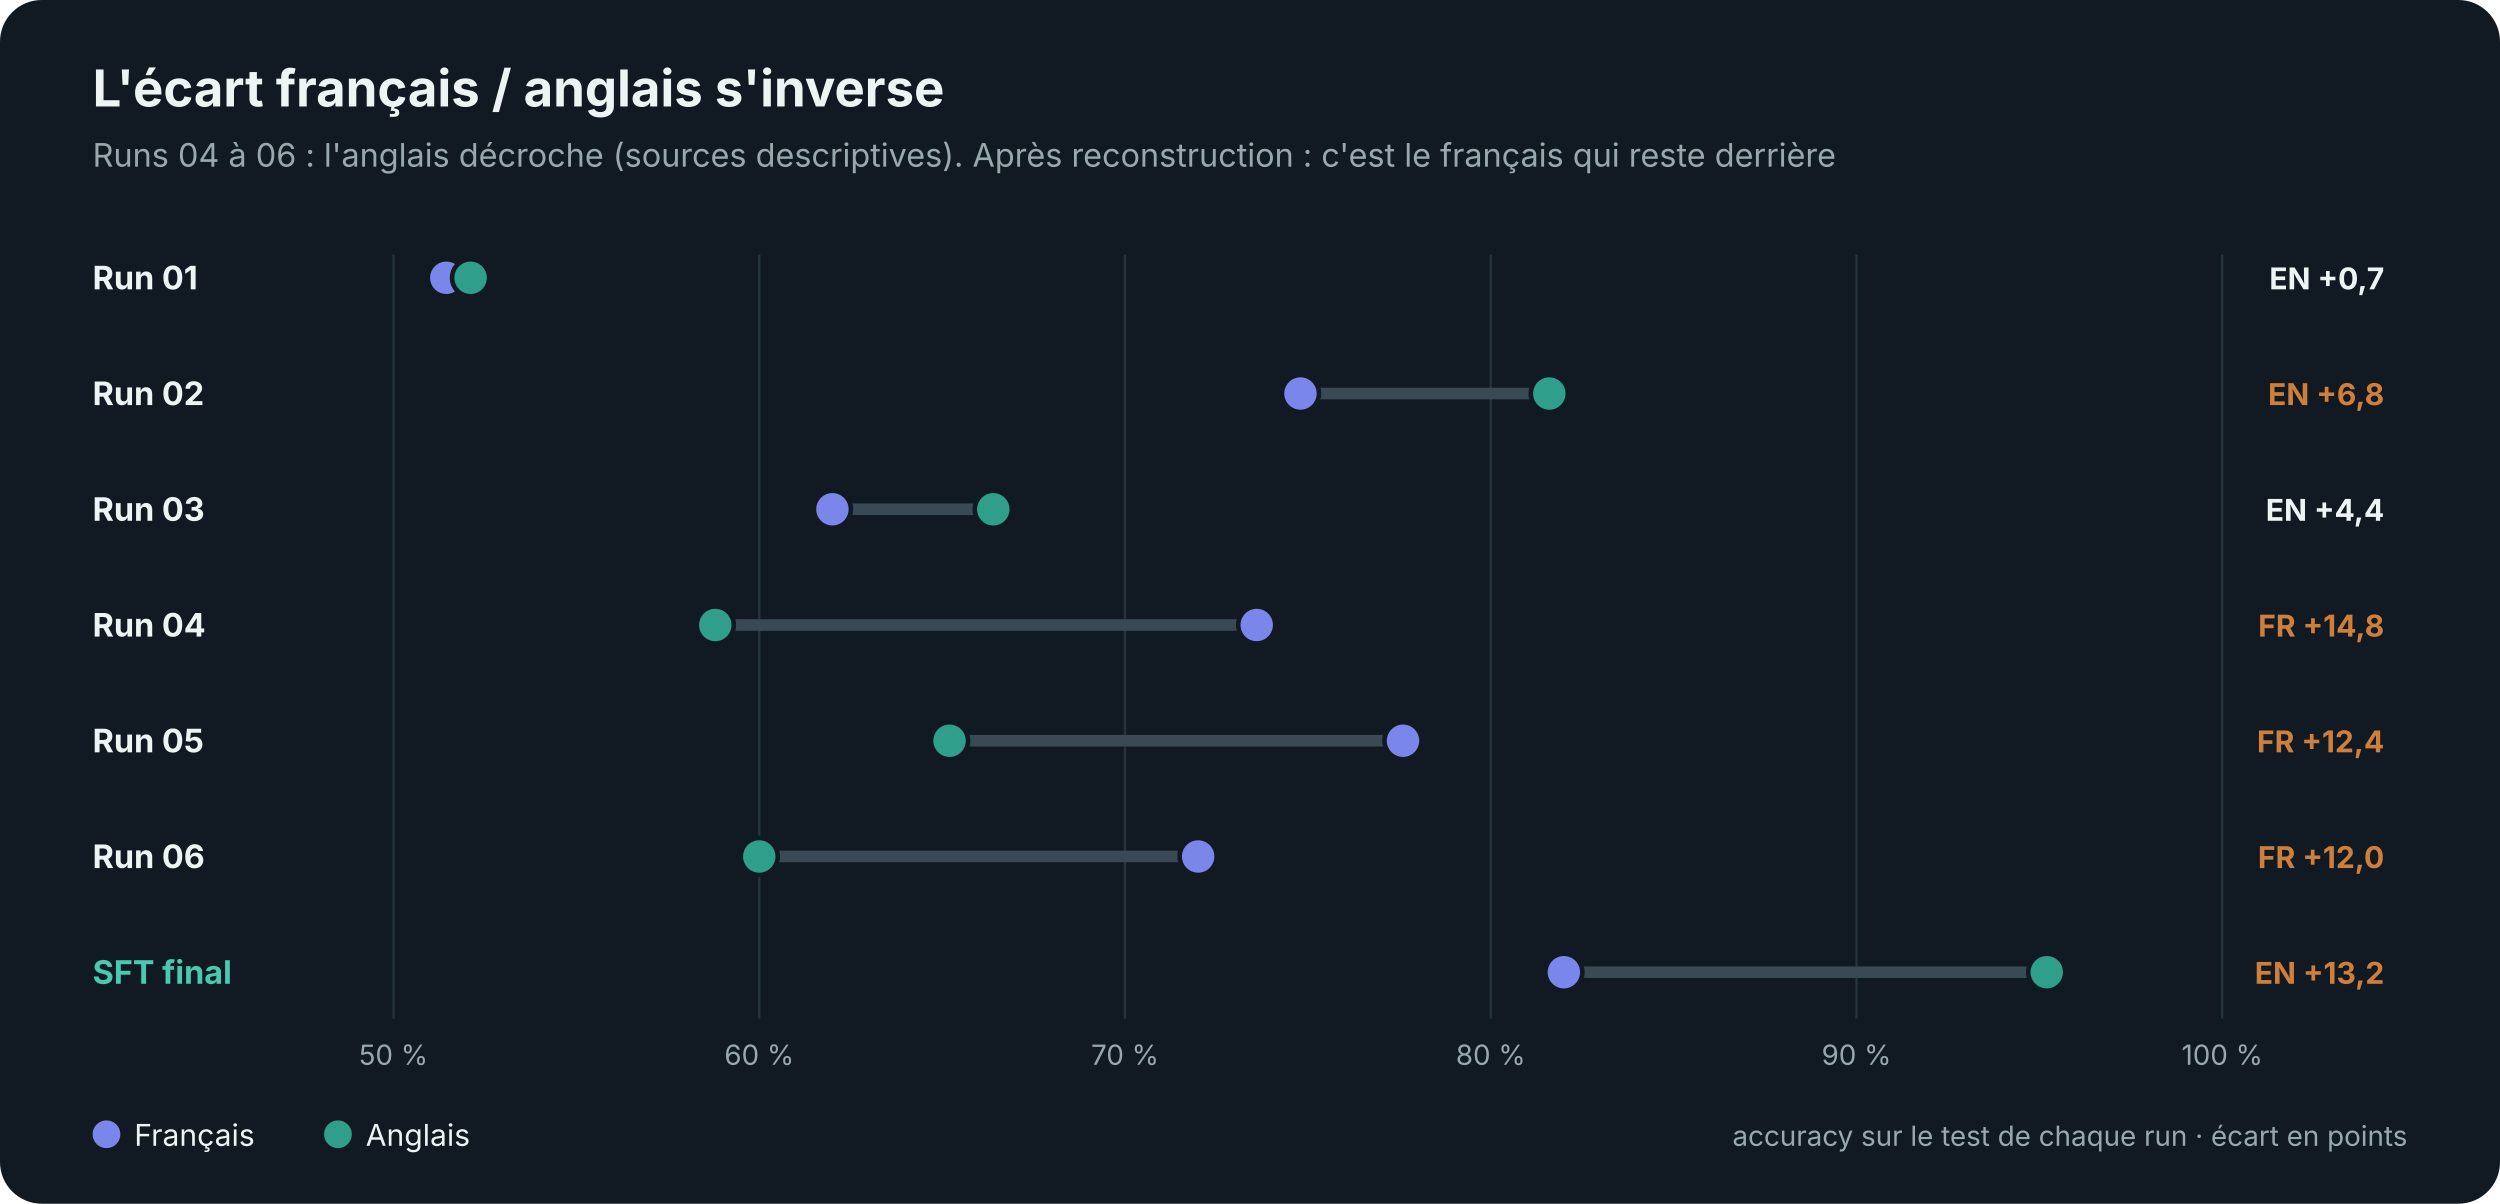
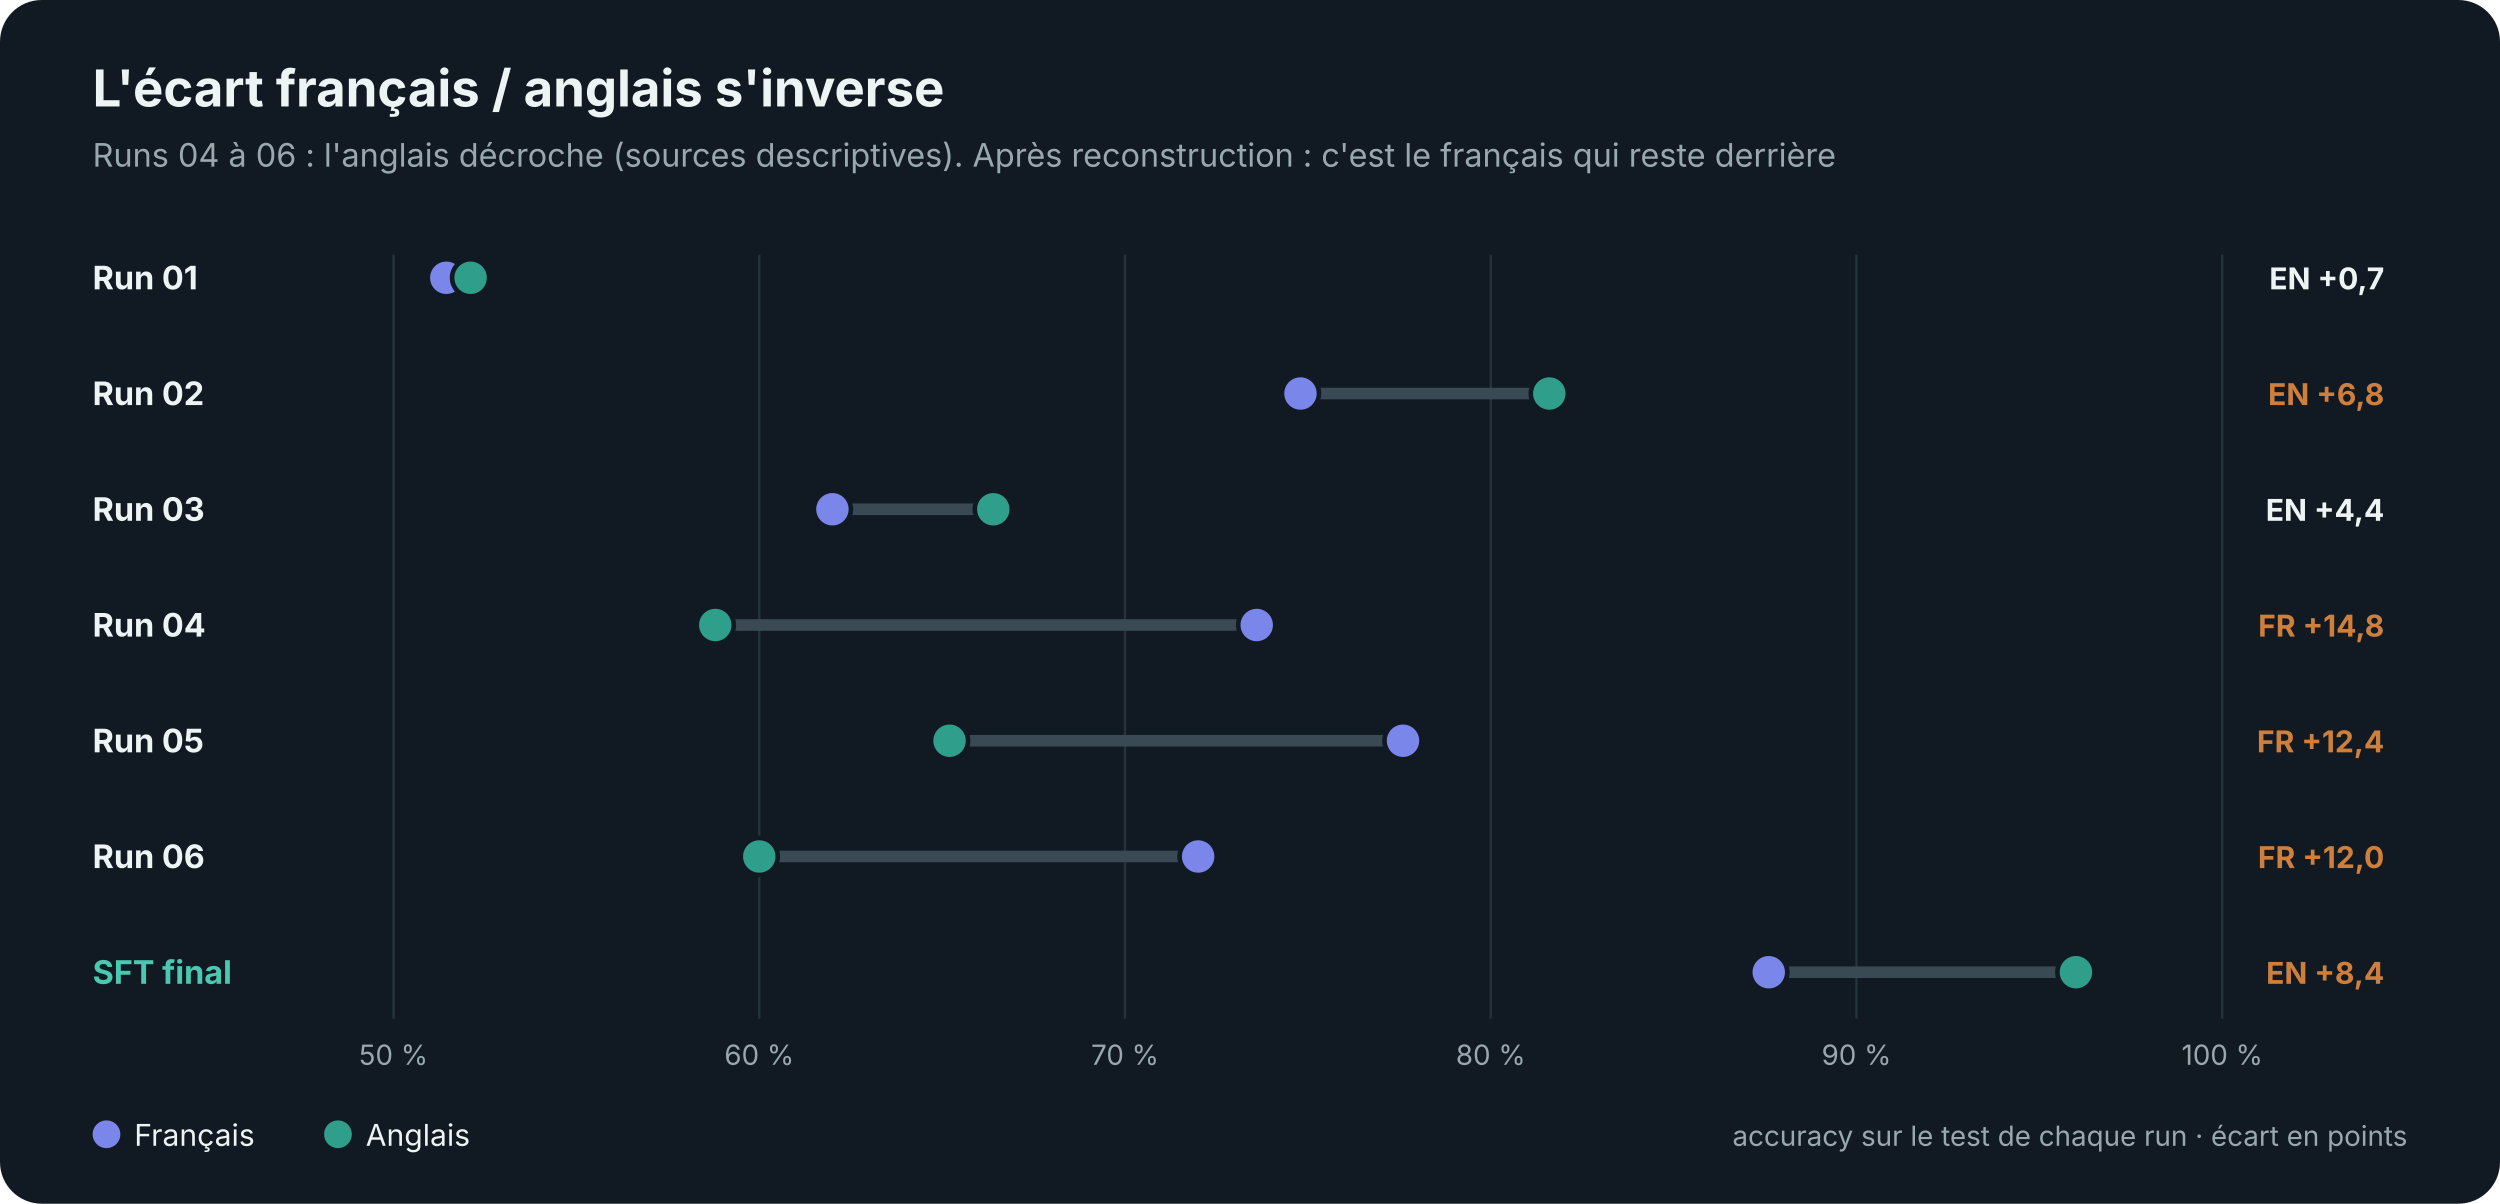
<svg xmlns="http://www.w3.org/2000/svg" viewBox="0 0 1080 520" role="img" aria-label="Accuracy français et anglais pour chaque run">
  <rect width="1080" height="520" rx="18" fill="#111a22" />
  <text x="40.0" y="46.0" fill="#edf4f4" font-size="22" font-family="Inter, 'Segoe UI', Arial, sans-serif" text-anchor="start" font-weight="700">L'écart français / anglais s'inverse</text>
  <text x="40.0" y="72.0" fill="#98a8ad" font-size="14" font-family="Inter, 'Segoe UI', Arial, sans-serif" text-anchor="start" font-weight="normal">Runs 04 à 06 : l'anglais décroche (sources descriptives). Après reconstruction : c'est le français qui reste derrière</text>
  <defs>
    <marker id="arr" viewBox="0 0 10 10" refX="9" refY="5" markerWidth="7" markerHeight="7" orient="auto-start-reverse">
      <path d="M0,0 L10,5 L0,10 z" fill="#98a8ad" />
    </marker>
    <marker id="arrA" viewBox="0 0 10 10" refX="9" refY="5" markerWidth="7" markerHeight="7" orient="auto-start-reverse">
      <path d="M0,0 L10,5 L0,10 z" fill="#48c9b0" />
    </marker>
    <pattern id="hatch" width="7" height="7" patternUnits="userSpaceOnUse" patternTransform="rotate(45)">
      <rect width="7" height="7" fill="#2f9e8a" opacity="0.35" />
      <line x1="0" y1="0" x2="0" y2="7" stroke="#2f9e8a" stroke-width="3" />
    </pattern>
  </defs>
  <line x1="170.0" y1="110" x2="170.0" y2="440" stroke="#25333c" />
  <text x="170.0" y="460.0" fill="#98a8ad" font-size="12" font-family="Inter, 'Segoe UI', Arial, sans-serif" text-anchor="middle" font-weight="normal">50 %</text>
  <line x1="328.0" y1="110" x2="328.0" y2="440" stroke="#25333c" />
  <text x="328.0" y="460.0" fill="#98a8ad" font-size="12" font-family="Inter, 'Segoe UI', Arial, sans-serif" text-anchor="middle" font-weight="normal">60 %</text>
  <line x1="486.0" y1="110" x2="486.0" y2="440" stroke="#25333c" />
  <text x="486.0" y="460.0" fill="#98a8ad" font-size="12" font-family="Inter, 'Segoe UI', Arial, sans-serif" text-anchor="middle" font-weight="normal">70 %</text>
  <line x1="644.0" y1="110" x2="644.0" y2="440" stroke="#25333c" />
  <text x="644.0" y="460.0" fill="#98a8ad" font-size="12" font-family="Inter, 'Segoe UI', Arial, sans-serif" text-anchor="middle" font-weight="normal">80 %</text>
  <line x1="802.0" y1="110" x2="802.0" y2="440" stroke="#25333c" />
  <text x="802.0" y="460.0" fill="#98a8ad" font-size="12" font-family="Inter, 'Segoe UI', Arial, sans-serif" text-anchor="middle" font-weight="normal">90 %</text>
  <line x1="960.0" y1="110" x2="960.0" y2="440" stroke="#25333c" />
  <text x="960.0" y="460.0" fill="#98a8ad" font-size="12" font-family="Inter, 'Segoe UI', Arial, sans-serif" text-anchor="middle" font-weight="normal">100 %</text>
  <text x="40.0" y="125.0" fill="#edf4f4" font-size="14" font-family="Inter, 'Segoe UI', Arial, sans-serif" text-anchor="start" font-weight="700">Run 01</text>
  <line x1="192.8" y1="120" x2="203.3" y2="120" stroke="#3a4a54" stroke-width="5" stroke-linecap="round" />
  <circle cx="192.8" cy="120" r="8" fill="#7b86ea" stroke="#111a22" stroke-width="2" />
  <circle cx="203.3" cy="120" r="8" fill="#2f9e8a" stroke="#111a22" stroke-width="2" />
  <text x="1030.0" y="125.0" fill="#edf4f4" font-size="13" font-family="Inter, 'Segoe UI', Arial, sans-serif" text-anchor="end" font-weight="700">EN +0,7</text>
  <text x="40.0" y="175.0" fill="#edf4f4" font-size="14" font-family="Inter, 'Segoe UI', Arial, sans-serif" text-anchor="start" font-weight="700">Run 02</text>
  <line x1="561.8" y1="170" x2="669.3" y2="170" stroke="#3a4a54" stroke-width="5" stroke-linecap="round" />
  <circle cx="561.8" cy="170" r="8" fill="#7b86ea" stroke="#111a22" stroke-width="2" />
  <circle cx="669.3" cy="170" r="8" fill="#2f9e8a" stroke="#111a22" stroke-width="2" />
  <text x="1030.0" y="175.0" fill="#cf7f3c" font-size="13" font-family="Inter, 'Segoe UI', Arial, sans-serif" text-anchor="end" font-weight="700">EN +6,8</text>
  <text x="40.0" y="225.0" fill="#edf4f4" font-size="14" font-family="Inter, 'Segoe UI', Arial, sans-serif" text-anchor="start" font-weight="700">Run 03</text>
  <line x1="359.6" y1="220" x2="429.1" y2="220" stroke="#3a4a54" stroke-width="5" stroke-linecap="round" />
  <circle cx="359.6" cy="220" r="8" fill="#7b86ea" stroke="#111a22" stroke-width="2" />
  <circle cx="429.1" cy="220" r="8" fill="#2f9e8a" stroke="#111a22" stroke-width="2" />
  <text x="1030.0" y="225.0" fill="#edf4f4" font-size="13" font-family="Inter, 'Segoe UI', Arial, sans-serif" text-anchor="end" font-weight="700">EN +4,4</text>
  <text x="40.0" y="275.0" fill="#edf4f4" font-size="14" font-family="Inter, 'Segoe UI', Arial, sans-serif" text-anchor="start" font-weight="700">Run 04</text>
  <line x1="309.0" y1="270" x2="542.9" y2="270" stroke="#3a4a54" stroke-width="5" stroke-linecap="round" />
  <circle cx="542.9" cy="270" r="8" fill="#7b86ea" stroke="#111a22" stroke-width="2" />
  <circle cx="309.0" cy="270" r="8" fill="#2f9e8a" stroke="#111a22" stroke-width="2" />
  <text x="1030.0" y="275.0" fill="#cf7f3c" font-size="13" font-family="Inter, 'Segoe UI', Arial, sans-serif" text-anchor="end" font-weight="700">FR +14,8</text>
  <text x="40.0" y="325.0" fill="#edf4f4" font-size="14" font-family="Inter, 'Segoe UI', Arial, sans-serif" text-anchor="start" font-weight="700">Run 05</text>
  <line x1="410.2" y1="320" x2="606.1" y2="320" stroke="#3a4a54" stroke-width="5" stroke-linecap="round" />
  <circle cx="606.1" cy="320" r="8" fill="#7b86ea" stroke="#111a22" stroke-width="2" />
  <circle cx="410.2" cy="320" r="8" fill="#2f9e8a" stroke="#111a22" stroke-width="2" />
  <text x="1030.0" y="325.0" fill="#cf7f3c" font-size="13" font-family="Inter, 'Segoe UI', Arial, sans-serif" text-anchor="end" font-weight="700">FR +12,4</text>
  <text x="40.0" y="375.0" fill="#edf4f4" font-size="14" font-family="Inter, 'Segoe UI', Arial, sans-serif" text-anchor="start" font-weight="700">Run 06</text>
  <line x1="328.0" y1="370" x2="517.6" y2="370" stroke="#3a4a54" stroke-width="5" stroke-linecap="round" />
  <circle cx="517.6" cy="370" r="8" fill="#7b86ea" stroke="#111a22" stroke-width="2" />
  <circle cx="328.0" cy="370" r="8" fill="#2f9e8a" stroke="#111a22" stroke-width="2" />
  <text x="1030.0" y="375.0" fill="#cf7f3c" font-size="13" font-family="Inter, 'Segoe UI', Arial, sans-serif" text-anchor="end" font-weight="700">FR +12,0</text>
  <text x="40.0" y="425.0" fill="#48c9b0" font-size="14" font-family="Inter, 'Segoe UI', Arial, sans-serif" text-anchor="start" font-weight="700">SFT final</text>
-   <line x1="675.6" y1="420" x2="884.2" y2="420" stroke="#3a4a54" stroke-width="5" stroke-linecap="round" />
-   <circle cx="675.6" cy="420" r="8" fill="#7b86ea" stroke="#111a22" stroke-width="2" />
-   <circle cx="884.2" cy="420" r="8" fill="#2f9e8a" stroke="#111a22" stroke-width="2" />
-   <text x="1030.0" y="425.0" fill="#cf7f3c" font-size="13" font-family="Inter, 'Segoe UI', Arial, sans-serif" text-anchor="end" font-weight="700">EN +13,2</text>
+   <line x1="764.1" y1="420" x2="896.8" y2="420" stroke="#3a4a54" stroke-width="5" stroke-linecap="round" />
+   <circle cx="764.1" cy="420" r="8" fill="#7b86ea" stroke="#111a22" stroke-width="2" />
+   <circle cx="896.8" cy="420" r="8" fill="#2f9e8a" stroke="#111a22" stroke-width="2" />
+   <text x="1030.0" y="425.0" fill="#cf7f3c" font-size="13" font-family="Inter, 'Segoe UI', Arial, sans-serif" text-anchor="end" font-weight="700">EN +8,4</text>
  <circle cx="46" cy="490" r="6" fill="#7b86ea" />
  <text x="58.0" y="495.0" fill="#edf4f4" font-size="13" font-family="Inter, 'Segoe UI', Arial, sans-serif" text-anchor="start" font-weight="normal">Français</text>
  <circle cx="146" cy="490" r="6" fill="#2f9e8a" />
  <text x="158.0" y="495.0" fill="#edf4f4" font-size="13" font-family="Inter, 'Segoe UI', Arial, sans-serif" text-anchor="start" font-weight="normal">Anglais</text>
  <text x="1040.0" y="495.0" fill="#98a8ad" font-size="12" font-family="Inter, 'Segoe UI', Arial, sans-serif" text-anchor="end" font-weight="normal">accuracy sur le test de chaque run · écart en points</text>
</svg>
